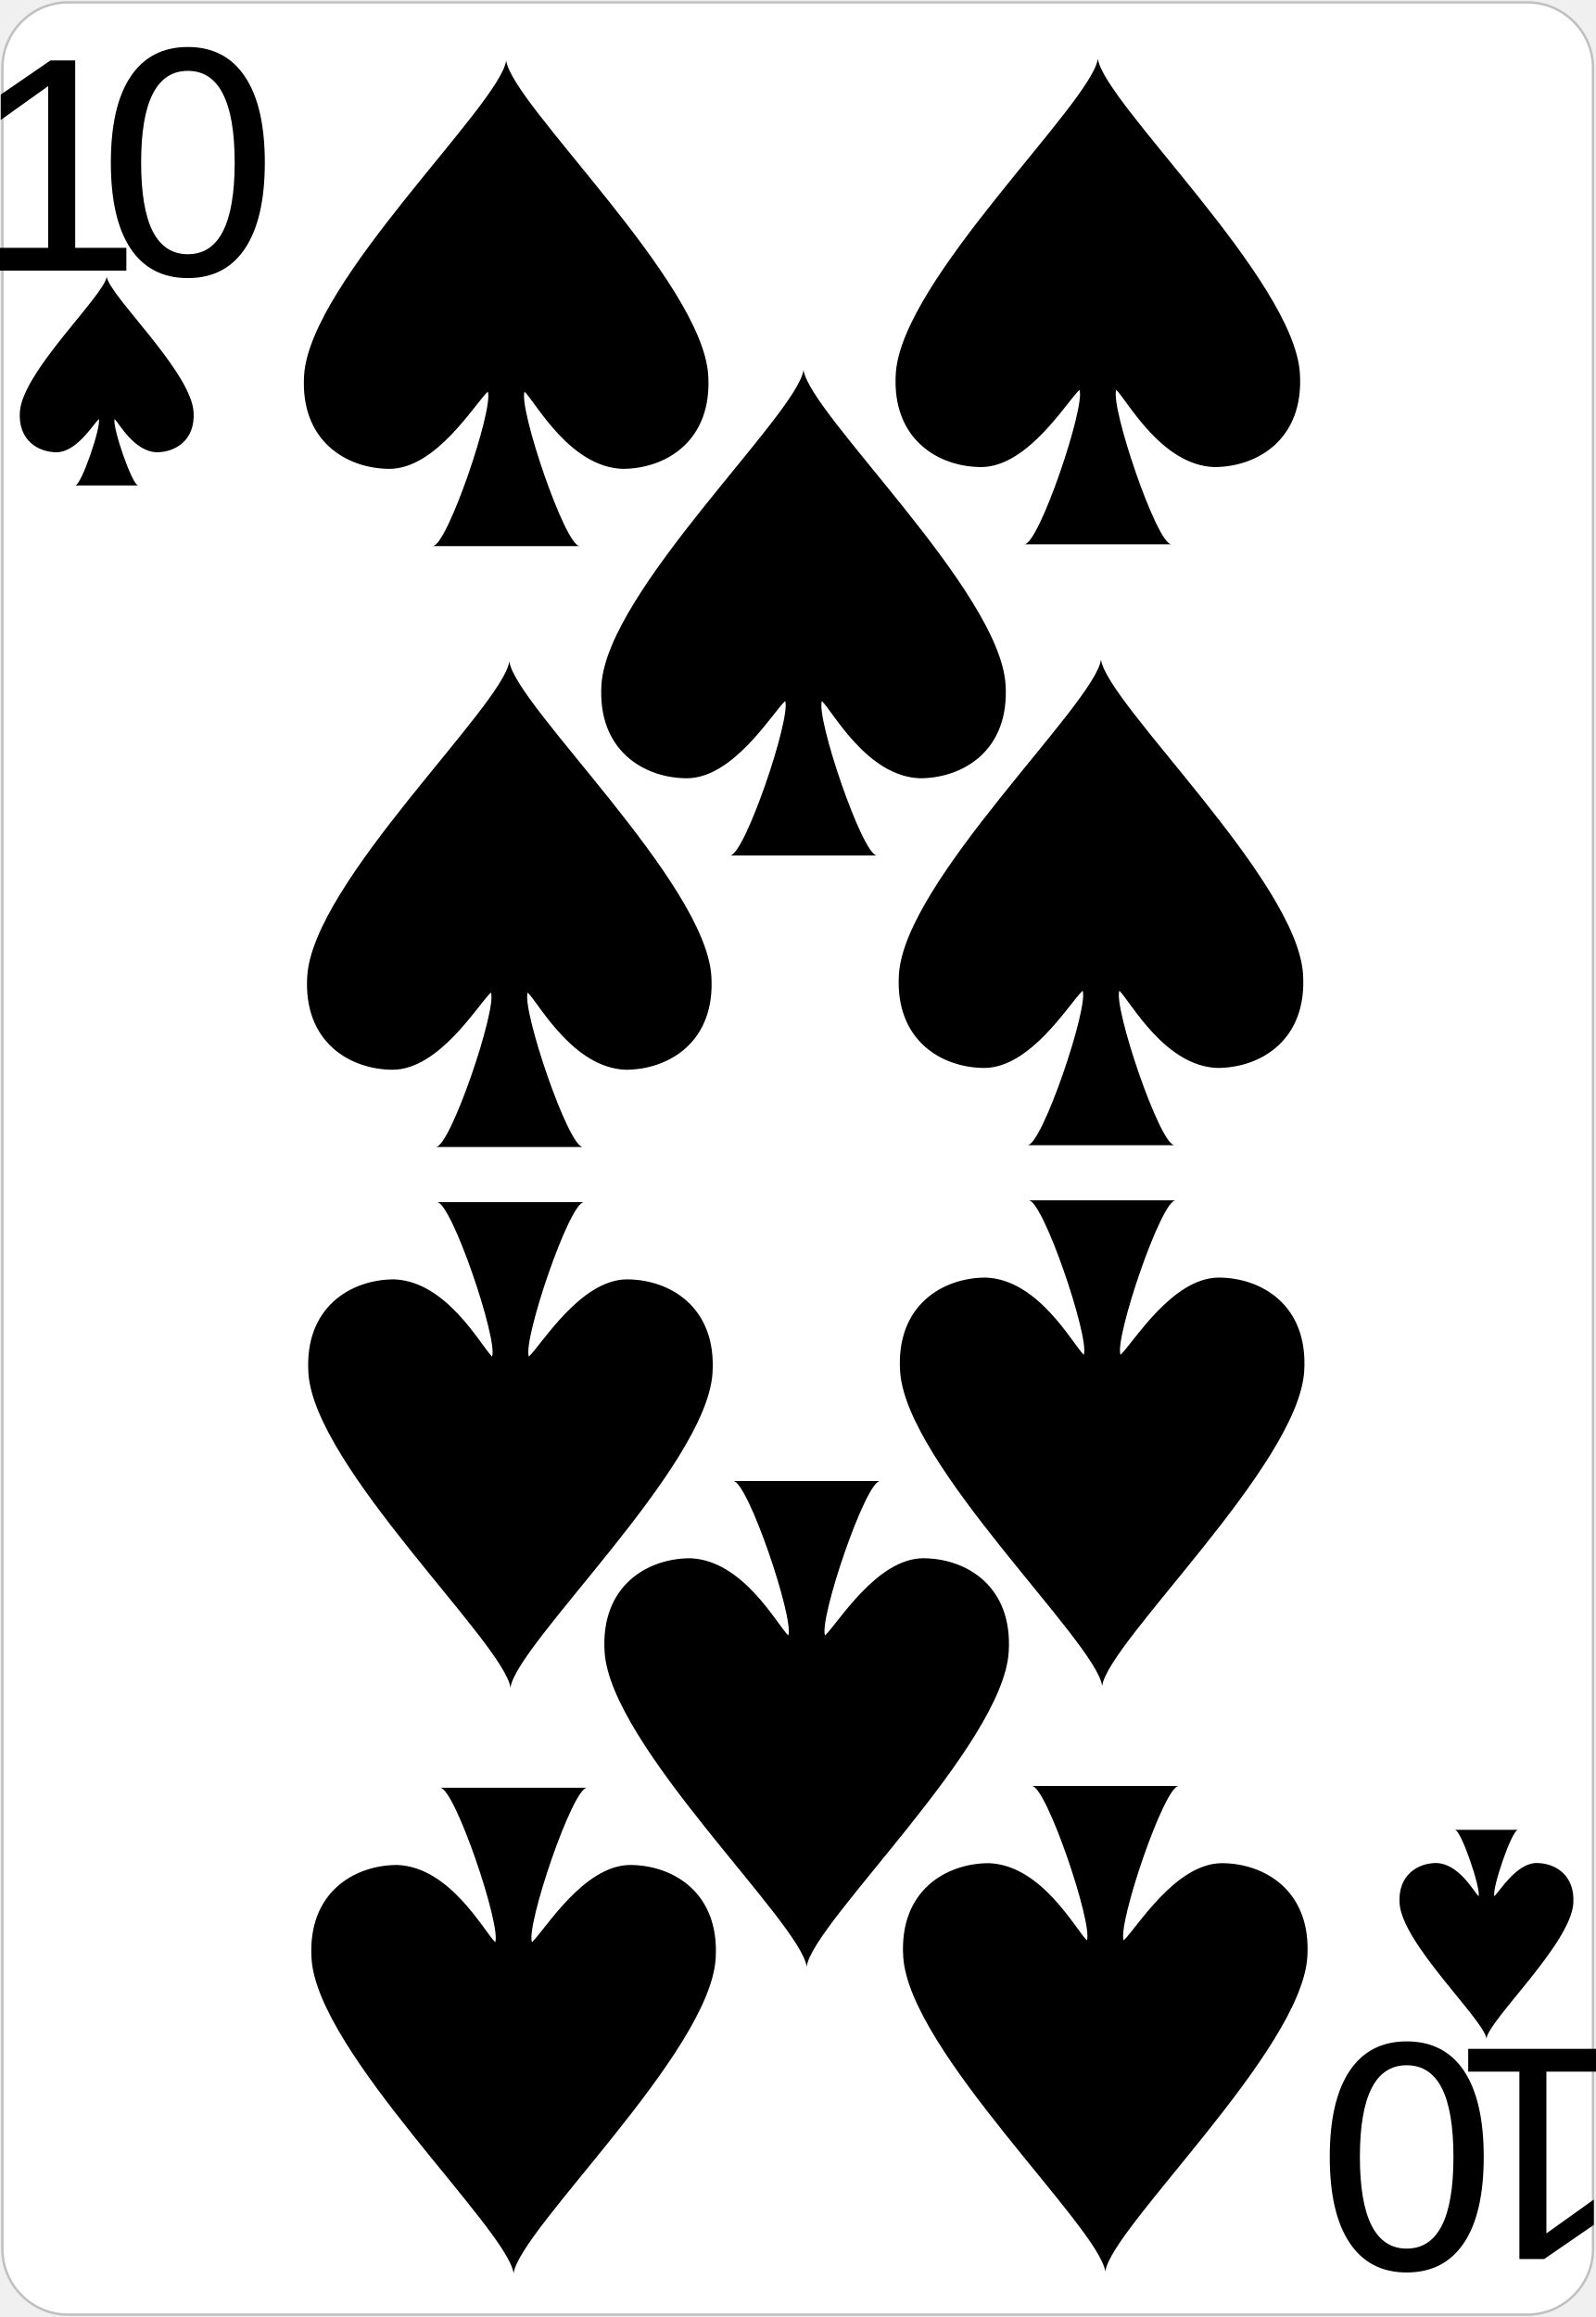
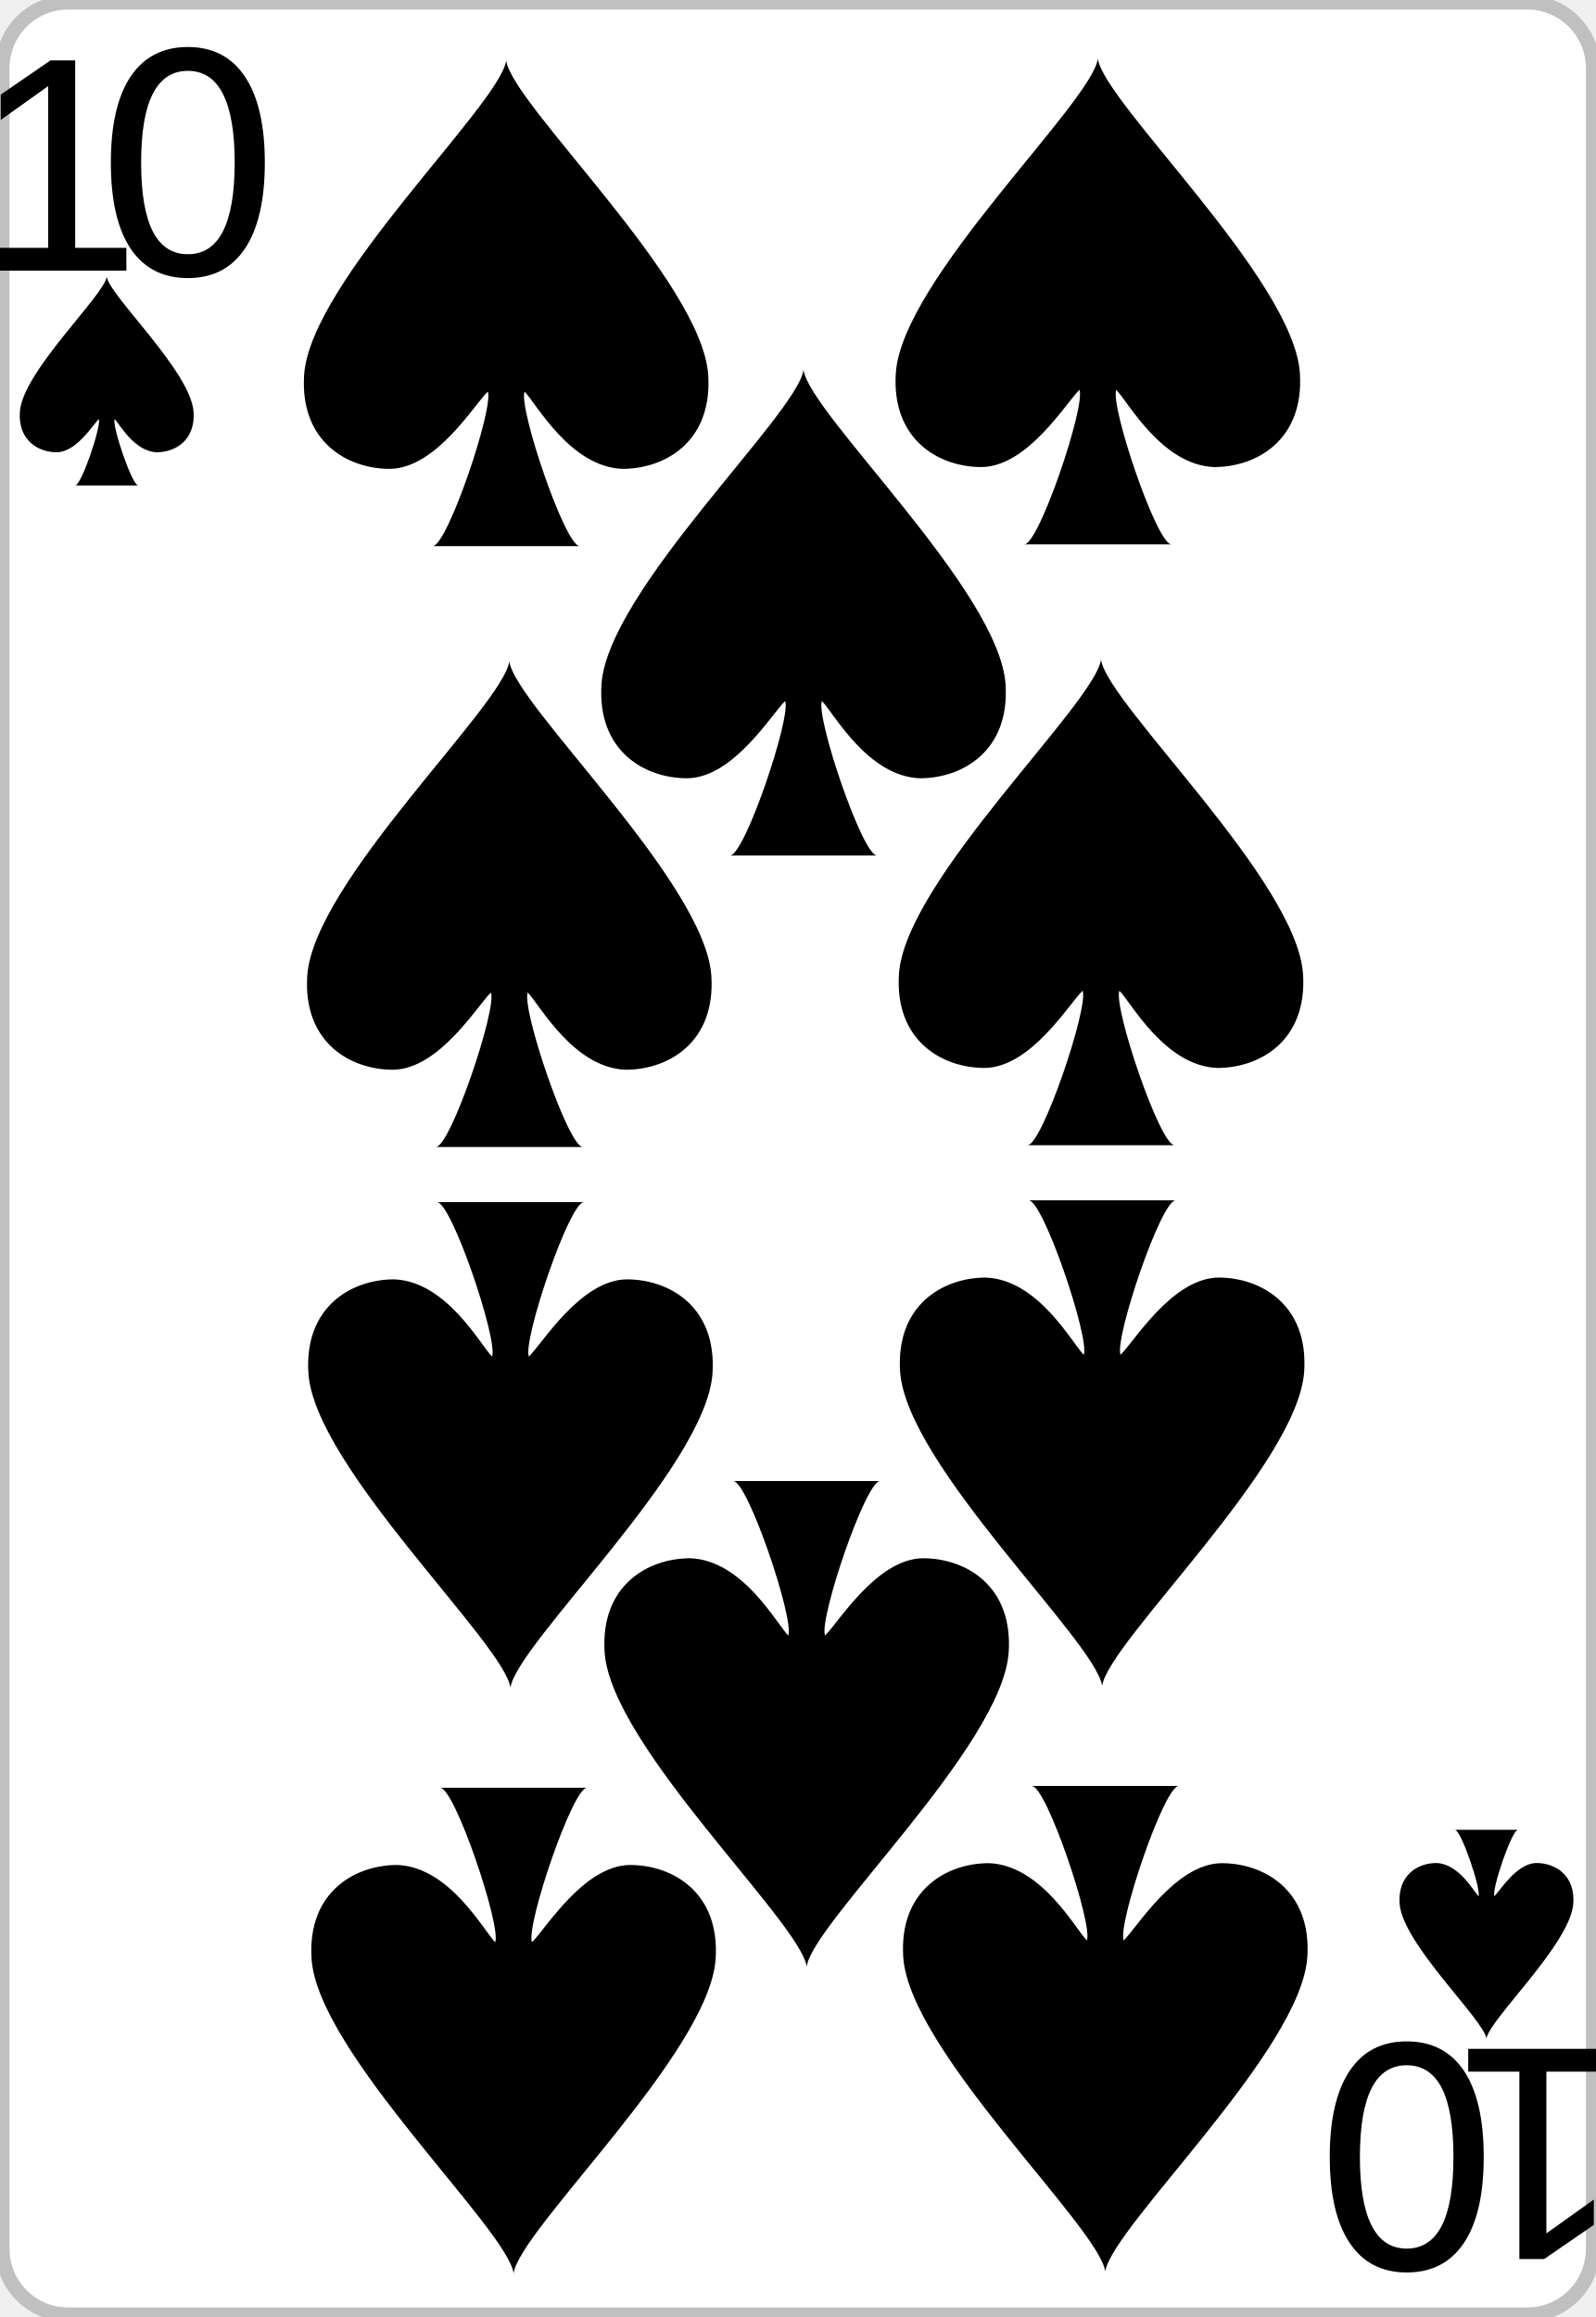
<svg xmlns="http://www.w3.org/2000/svg" width="167.087pt" height="242.667pt" viewBox="0 0 167.087 242.667" xml:space="preserve" id="svg2" version="1.1">
  <defs id="defs41" />
  <g id="Layer_x0020_1" style="fill-rule:nonzero;clip-rule:nonzero;stroke:#C0C0C0;stroke-miterlimit:4;">
-     <path style="fill:#FFFFFF;stroke-width:0.25;" d="M166.837,235.548c0,3.777-3.087,6.869-6.871,6.869H7.111c-3.775,0-6.861-3.092-6.861-6.869V7.12C0.25,3.343,3.336,0.25,7.111,0.25h152.855    c3.784,0,6.871,3.093,6.871,6.87v228.428z" id="path5" />
+     <path style="fill:#FFFFFF;stroke-width:1.5;" d="M166.837,235.548c0,3.777-3.087,6.869-6.871,6.869H7.111c-3.775,0-6.861-3.092-6.861-6.869V7.12C0.25,3.343,3.336,0.25,7.111,0.25h152.855    c3.784,0,6.871,3.093,6.871,6.87v228.428z" id="path5" />
    <g style="stroke:none;" id="g7">
      <g id="g9">
				
			</g>
    </g>
    <g id="g15">
			
		</g>
    <g id="g19">
			
		</g>
    <g style="stroke:none;" id="g23">
      <g id="g25">
				
			</g>
    </g>
    <g style="stroke:none;" id="g31">
      <g id="g33">
				
			</g>
    </g>
  </g>
  <text xml:space="preserve" style="font-size:32px;font-style:normal;font-weight:normal;line-height:125%;letter-spacing:0px;word-spacing:0px;fill:#000000;fill-opacity:1;stroke:none;font-family:Bitstream Vera Sans" x="-3.0" y="28.342" id="text3788">
    <tspan id="tspan3790" x="-3.0" y="28.342" style="font-style:normal;font-variant:normal;font-weight:normal;font-stretch:normal;font-family:Arial;-inkscape-font-specification:Arial">1</tspan>
  </text>
  <g transform="matrix(1.138772,0,0,1.041192,11.17645,39.912)" id="layer1-7">
    <path id="sl" d="M 7.989,3.103 C 7.747,-0.954 0.242,-8.59 0,-10.5 c -0.242,1.909 -7.747,9.545 -7.989,13.603 -0.169,2.868 1.695,4.057 3.39,4.057 1.835,-0.022 3.351,-2.801 3.873,-3.341 0.242,0.716 -1.603,6.682 -2.179,6.682 l 5.811,0 C 2.33,10.501 0.485,4.535 0.727,3.819 1.184,4.315 2.524,7.077 4.601,7.16 6.295,7.159 8.158,5.971 7.989,3.103 z" style="fill:#000000" />
  </g>
  <g transform="matrix(2.648679,0,0,2.421718,53.01089,31.766)" id="layer1-7-88">
    <path id="sl-4" d="M 7.989,3.103 C 7.747,-0.954 0.242,-8.59 0,-10.5 c -0.242,1.909 -7.747,9.545 -7.989,13.603 -0.169,2.868 1.695,4.057 3.39,4.057 1.835,-0.022 3.351,-2.801 3.873,-3.341 0.242,0.716 -1.603,6.682 -2.179,6.682 l 5.811,0 C 2.33,10.501 0.485,4.535 0.727,3.819 1.184,4.315 2.524,7.077 4.601,7.16 6.295,7.159 8.158,5.971 7.989,3.103 z" style="fill:#000000" />
  </g>
  <g transform="matrix(-1.138772,0,0,-1.041192,155.6759,202.5738)" id="layer1-7-3">
    <path id="sl-1" d="M 7.989,3.103 C 7.747,-0.954 0.242,-8.59 0,-10.5 c -0.242,1.909 -7.747,9.545 -7.989,13.603 -0.169,2.868 1.695,4.057 3.39,4.057 1.835,-0.022 3.351,-2.801 3.873,-3.341 0.242,0.716 -1.603,6.682 -2.179,6.682 l 5.811,0 C 2.33,10.501 0.485,4.535 0.727,3.819 1.184,4.315 2.524,7.077 4.601,7.16 6.295,7.159 8.158,5.971 7.989,3.103 z" style="fill:#000000" />
  </g>
  <g transform="matrix(2.648679,0,0,2.421718,53.33971,94.6985)" id="layer1-7-88-8">
    <path id="sl-4-8" d="M 7.989,3.103 C 7.747,-0.954 0.242,-8.59 0,-10.5 c -0.242,1.909 -7.747,9.545 -7.989,13.603 -0.169,2.868 1.695,4.057 3.39,4.057 1.835,-0.022 3.351,-2.801 3.873,-3.341 0.242,0.716 -1.603,6.682 -2.179,6.682 l 5.811,0 C 2.33,10.501 0.485,4.535 0.727,3.819 1.184,4.315 2.524,7.077 4.601,7.16 6.295,7.159 8.158,5.971 7.989,3.103 z" style="fill:#000000" />
  </g>
  <g transform="matrix(-2.648679,0,0,-2.421718,53.78926,212.6639)" id="layer1-7-88-4">
    <path id="sl-4-3" d="M 7.989,3.103 C 7.747,-0.954 0.242,-8.59 0,-10.5 c -0.242,1.909 -7.747,9.545 -7.989,13.603 -0.169,2.868 1.695,4.057 3.39,4.057 1.835,-0.022 3.351,-2.801 3.873,-3.341 0.242,0.716 -1.603,6.682 -2.179,6.682 l 5.811,0 C 2.33,10.501 0.485,4.535 0.727,3.819 1.184,4.315 2.524,7.077 4.601,7.16 6.295,7.159 8.158,5.971 7.989,3.103 z" style="fill:#000000" />
  </g>
  <g transform="matrix(-2.648679,0,0,-2.421718,53.46044,151.3314)" id="layer1-7-88-8-1">
    <path id="sl-4-8-4" d="M 7.989,3.103 C 7.747,-0.954 0.242,-8.59 0,-10.5 c -0.242,1.909 -7.747,9.545 -7.989,13.603 -0.169,2.868 1.695,4.057 3.39,4.057 1.835,-0.022 3.351,-2.801 3.873,-3.341 0.242,0.716 -1.603,6.682 -2.179,6.682 l 5.811,0 C 2.33,10.501 0.485,4.535 0.727,3.819 1.184,4.315 2.524,7.077 4.601,7.16 6.295,7.159 8.158,5.971 7.989,3.103 z" style="fill:#000000" />
  </g>
  <g transform="matrix(2.648679,0,0,2.421718,114.9782,31.57803)" id="layer1-7-88-9">
    <path id="sl-4-2" d="M 7.989,3.103 C 7.747,-0.954 0.242,-8.59 0,-10.5 c -0.242,1.909 -7.747,9.545 -7.989,13.603 -0.169,2.868 1.695,4.057 3.39,4.057 1.835,-0.022 3.351,-2.801 3.873,-3.341 0.242,0.716 -1.603,6.682 -2.179,6.682 l 5.811,0 C 2.33,10.501 0.485,4.535 0.727,3.819 1.184,4.315 2.524,7.077 4.601,7.16 6.295,7.159 8.158,5.971 7.989,3.103 z" style="fill:#000000" />
  </g>
  <g transform="matrix(2.648679,0,0,2.421718,115.307,94.51054)" id="layer1-7-88-8-0">
    <path id="sl-4-8-6" d="M 7.989,3.103 C 7.747,-0.954 0.242,-8.59 0,-10.5 c -0.242,1.909 -7.747,9.545 -7.989,13.603 -0.169,2.868 1.695,4.057 3.39,4.057 1.835,-0.022 3.351,-2.801 3.873,-3.341 0.242,0.716 -1.603,6.682 -2.179,6.682 l 5.811,0 C 2.33,10.501 0.485,4.535 0.727,3.819 1.184,4.315 2.524,7.077 4.601,7.16 6.295,7.159 8.158,5.971 7.989,3.103 z" style="fill:#000000" />
  </g>
  <g transform="matrix(-2.648679,0,0,-2.421718,115.7566,212.476)" id="layer1-7-88-4-8">
    <path id="sl-4-3-9" d="M 7.989,3.103 C 7.747,-0.954 0.242,-8.59 0,-10.5 c -0.242,1.909 -7.747,9.545 -7.989,13.603 -0.169,2.868 1.695,4.057 3.39,4.057 1.835,-0.022 3.351,-2.801 3.873,-3.341 0.242,0.716 -1.603,6.682 -2.179,6.682 l 5.811,0 C 2.33,10.501 0.485,4.535 0.727,3.819 1.184,4.315 2.524,7.077 4.601,7.16 6.295,7.159 8.158,5.971 7.989,3.103 z" style="fill:#000000" />
  </g>
  <g transform="matrix(-2.648679,0,0,-2.421718,115.4278,151.1435)" id="layer1-7-88-8-1-2">
    <path id="sl-4-8-4-6" d="M 7.989,3.103 C 7.747,-0.954 0.242,-8.59 0,-10.5 c -0.242,1.909 -7.747,9.545 -7.989,13.603 -0.169,2.868 1.695,4.057 3.39,4.057 1.835,-0.022 3.351,-2.801 3.873,-3.341 0.242,0.716 -1.603,6.682 -2.179,6.682 l 5.811,0 C 2.33,10.501 0.485,4.535 0.727,3.819 1.184,4.315 2.524,7.077 4.601,7.16 6.295,7.159 8.158,5.971 7.989,3.103 z" style="fill:#000000" />
  </g>
  <g transform="matrix(2.648679,0,0,2.421718,84.15214,64.1712)" id="layer1-7-88-6">
    <path id="sl-4-4" d="M 7.989,3.103 C 7.747,-0.954 0.242,-8.59 0,-10.5 c -0.242,1.909 -7.747,9.545 -7.989,13.603 -0.169,2.868 1.695,4.057 3.39,4.057 1.835,-0.022 3.351,-2.801 3.873,-3.341 0.242,0.716 -1.603,6.682 -2.179,6.682 l 5.811,0 C 2.33,10.501 0.485,4.535 0.727,3.819 1.184,4.315 2.524,7.077 4.601,7.16 6.295,7.159 8.158,5.971 7.989,3.103 z" style="fill:#000000" />
  </g>
  <g transform="matrix(-2.648679,0,0,-2.421718,84.48087,180.5402)" id="layer1-7-88-6-6">
    <path id="sl-4-4-8" d="M 7.989,3.103 C 7.747,-0.954 0.242,-8.59 0,-10.5 c -0.242,1.909 -7.747,9.545 -7.989,13.603 -0.169,2.868 1.695,4.057 3.39,4.057 1.835,-0.022 3.351,-2.801 3.873,-3.341 0.242,0.716 -1.603,6.682 -2.179,6.682 l 5.811,0 C 2.33,10.501 0.485,4.535 0.727,3.819 1.184,4.315 2.524,7.077 4.601,7.16 6.295,7.159 8.158,5.971 7.989,3.103 z" style="fill:#000000" />
  </g>
  <text xml:space="preserve" style="font-size:32px;font-style:normal;font-weight:normal;line-height:125%;letter-spacing:0px;word-spacing:0px;fill:#000000;fill-opacity:1;stroke:none;font-family:Bitstream Vera Sans" x="9.5" y="28.671" id="text3038">
    <tspan id="tspan3040" x="9.5" y="28.671">0</tspan>
  </text>
  <text xml:space="preserve" style="font-size:32px;font-style:normal;font-weight:normal;line-height:125%;letter-spacing:0px;word-spacing:0px;fill:#000000;fill-opacity:1;stroke:none;font-family:Bitstream Vera Sans" x="-170.0" y="-214.583" id="text3788-4" transform="scale(-1,-1)">
    <tspan id="tspan3790-3" x="-170.0" y="-214.583" style="font-style:normal;font-variant:normal;font-weight:normal;font-stretch:normal;font-family:Arial;-inkscape-font-specification:Arial">1</tspan>
  </text>
  <text xml:space="preserve" style="font-size:32px;font-style:normal;font-weight:normal;line-height:125%;letter-spacing:0px;word-spacing:0px;fill:#000000;fill-opacity:1;stroke:none;font-family:Bitstream Vera Sans" x="-157.5" y="-214.254" id="text3038-1" transform="scale(-1,-1)">
    <tspan id="tspan3040-4" x="-157.5" y="-214.254">0</tspan>
  </text>
</svg>
